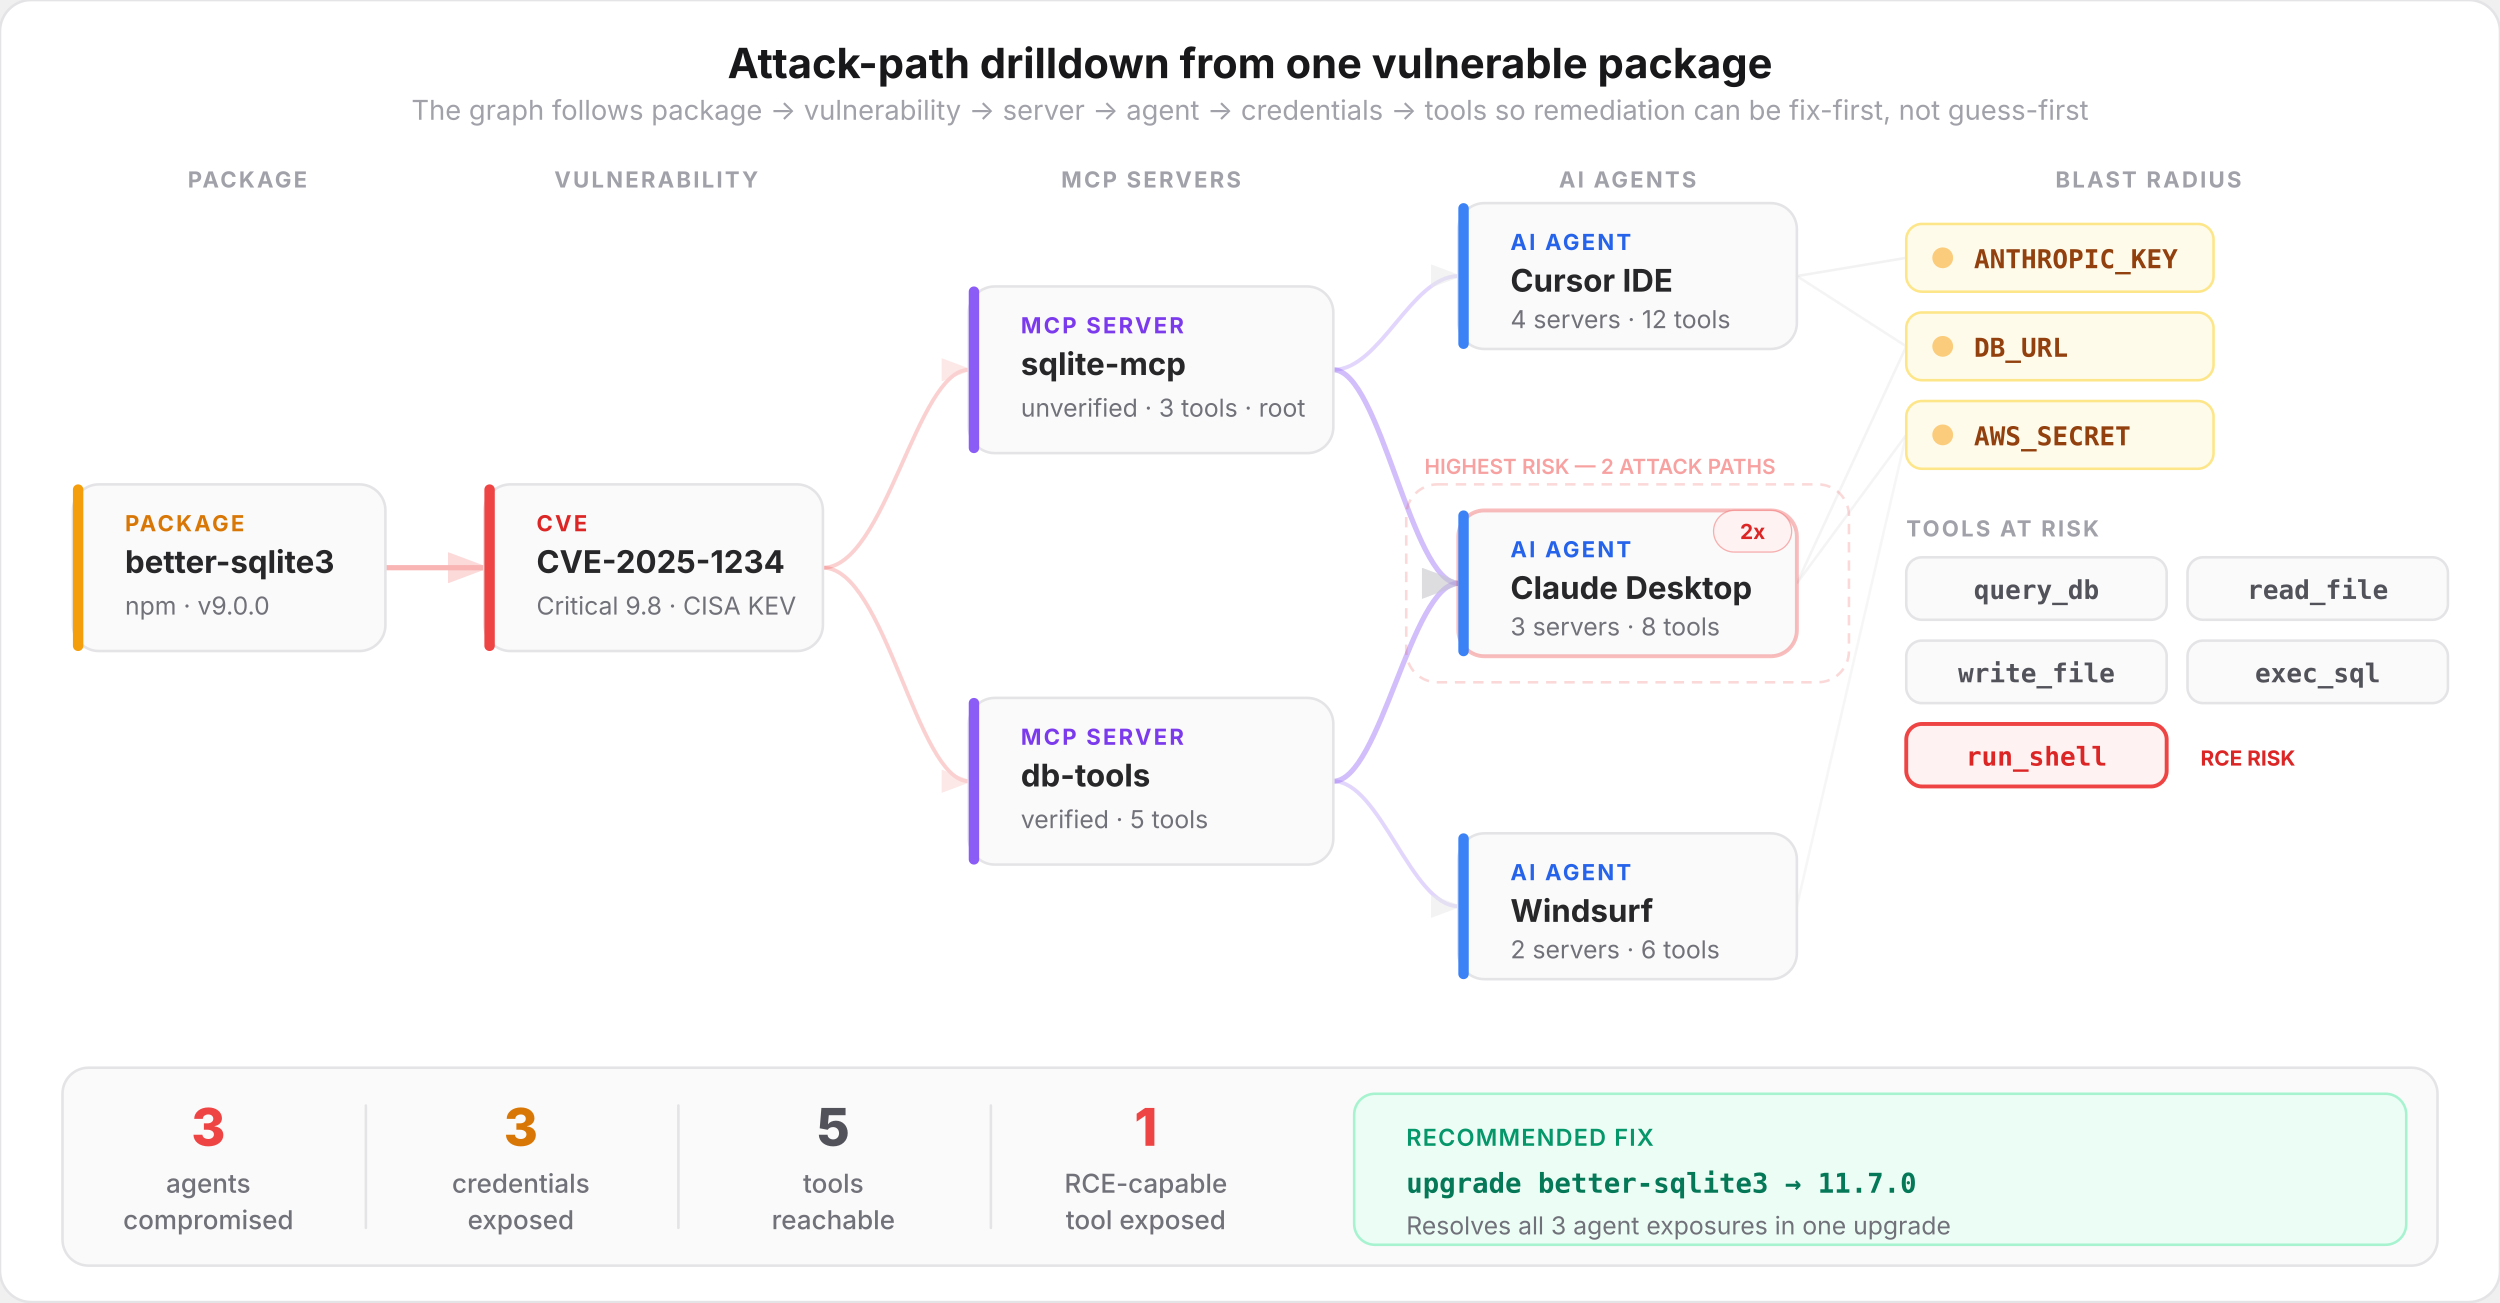
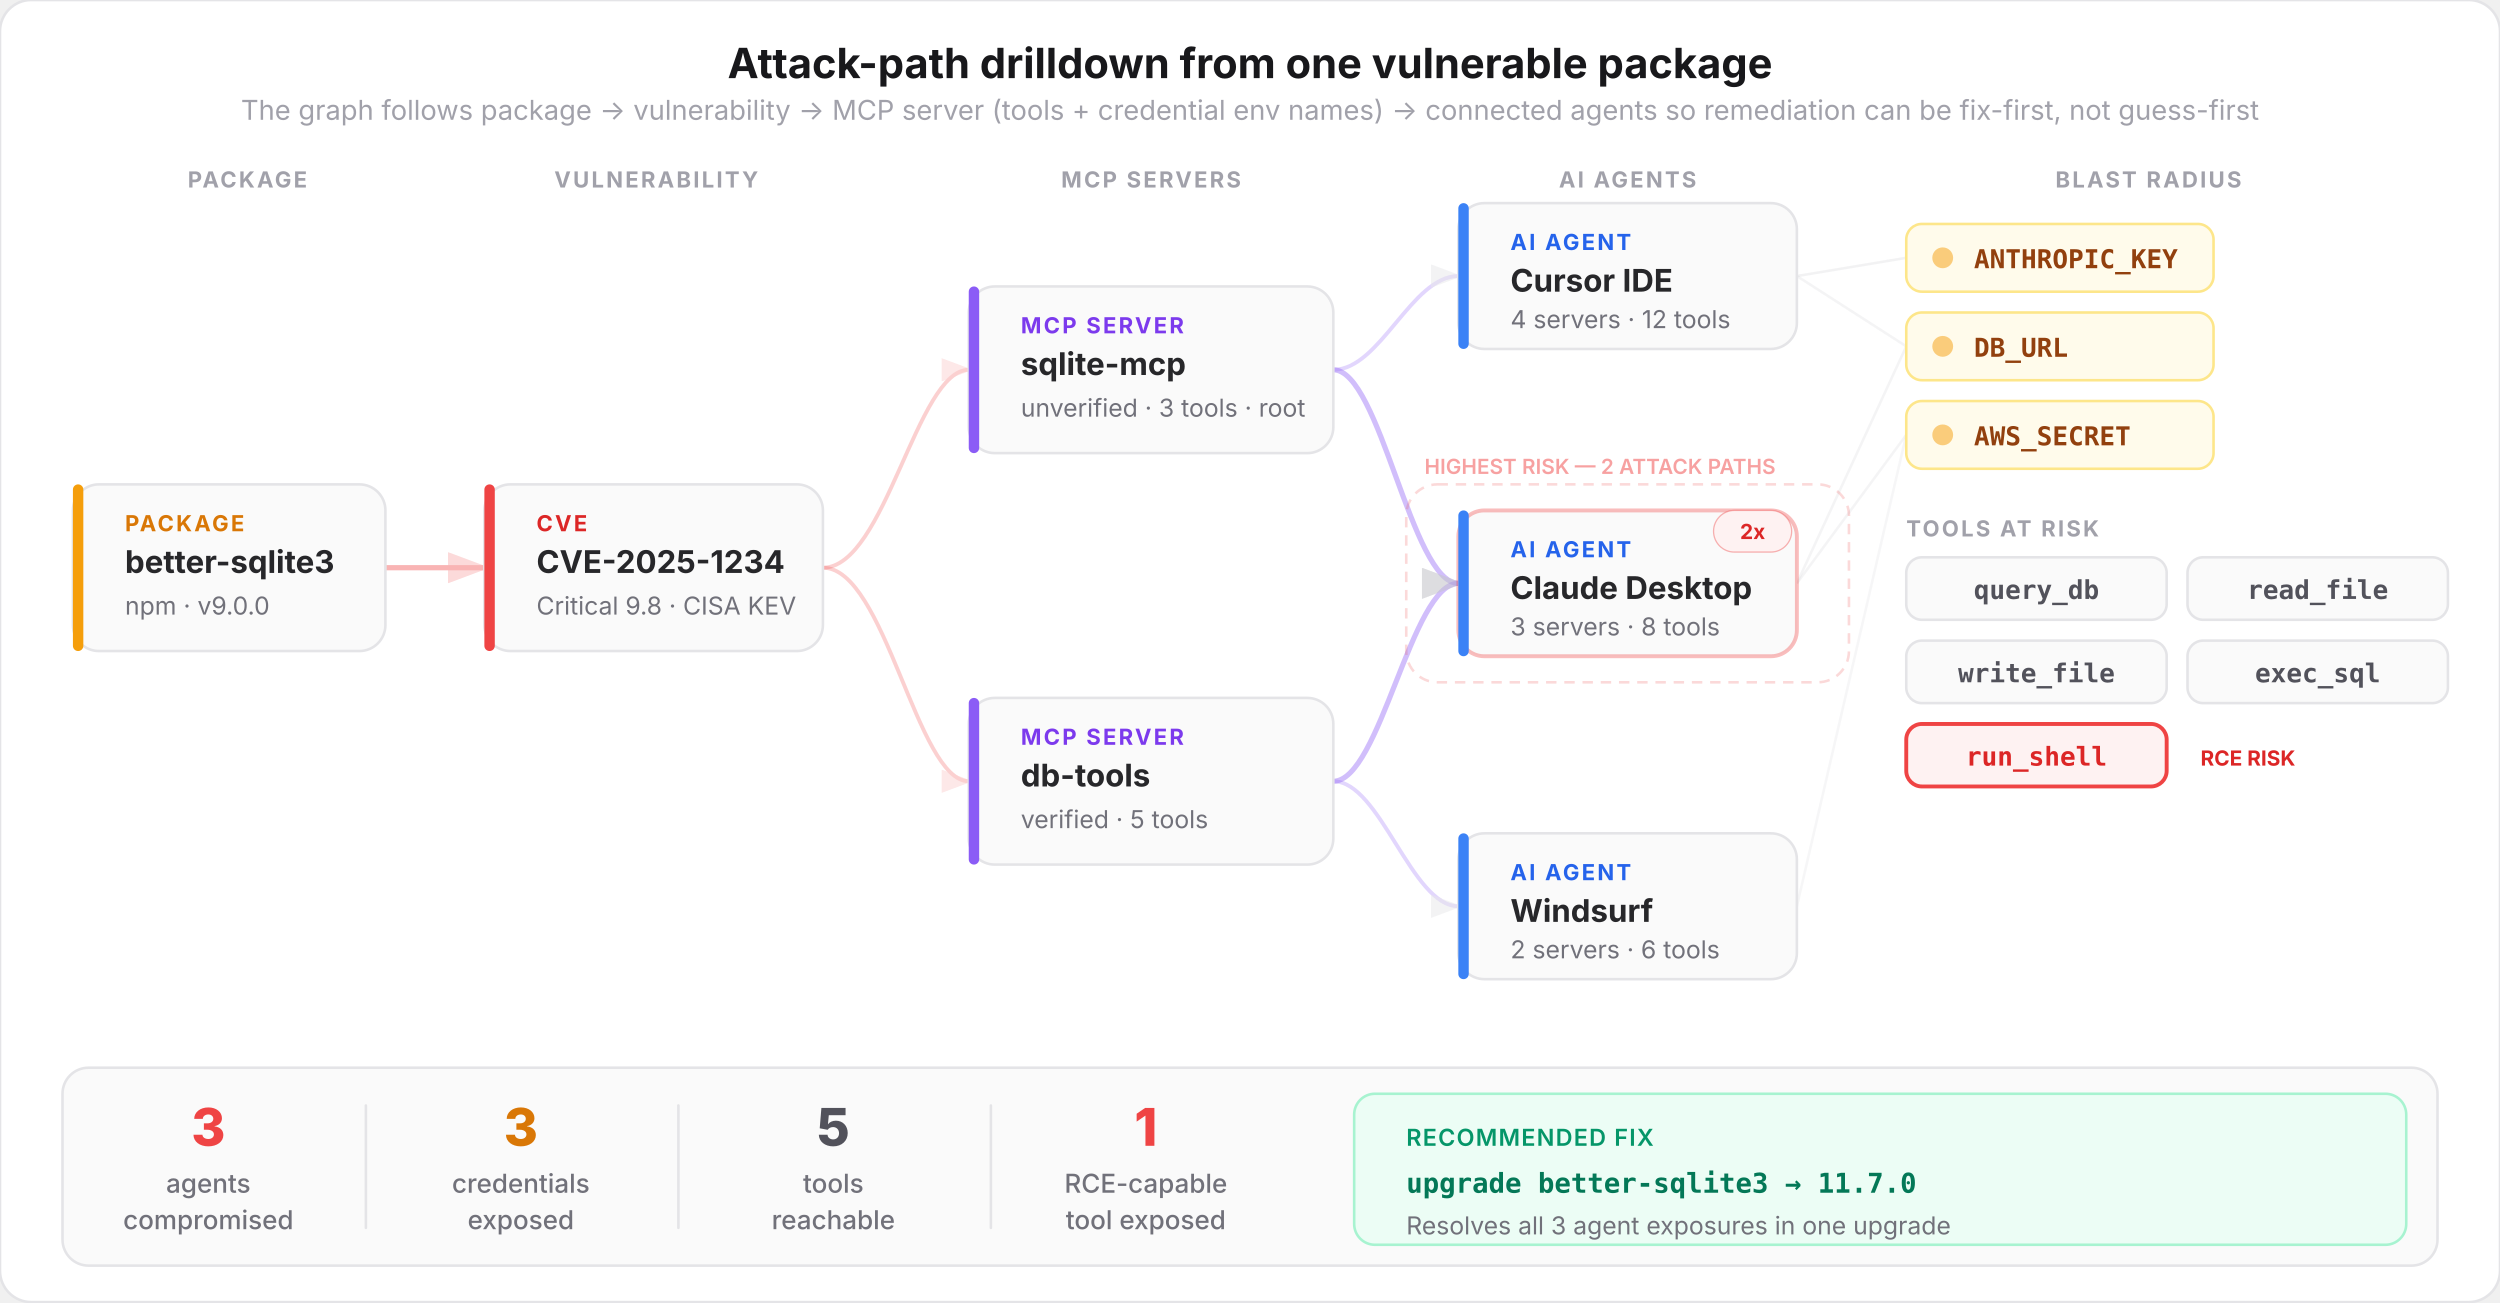
<svg xmlns="http://www.w3.org/2000/svg" viewBox="0 0 960 500" fill="none">
  <style>
    text { font-family: system-ui, -apple-system, 'Segoe UI', sans-serif; }
    .title { font-size: 16px; font-weight: 700; fill: #18181b; }
    .subtitle { font-size: 10.5px; font-weight: 400; fill: #a1a1aa; }
    .node-type { font-size: 8.5px; font-weight: 700; letter-spacing: 0.1em; }
    .node-label { font-size: 12px; font-weight: 700; fill: #27272a; }
    .node-detail { font-size: 9.5px; font-weight: 400; fill: #71717a; }
    .cred-label { font-size: 10px; font-weight: 600; font-family: ui-monospace, monospace; }
    .tool-label { font-size: 10px; font-weight: 600; font-family: ui-monospace, monospace; }
    .impact-num { font-size: 20px; font-weight: 800; }
    .impact-label { font-size: 10px; font-weight: 500; fill: #71717a; }
    .fix-label { font-size: 10.5px; font-weight: 700; font-family: ui-monospace, monospace; }
    .section-label { font-size: 8.5px; font-weight: 700; letter-spacing: 0.1em; fill: #a1a1aa; }
  </style>
  <defs>
    <marker id="arrow-red" viewBox="0 0 8 6" refX="7" refY="3" markerWidth="8" markerHeight="6" orient="auto">
      <path d="M0 0 L8 3 L0 6Z" fill="#ef4444" opacity="0.5" />
    </marker>
    <marker id="arrow-muted" viewBox="0 0 8 6" refX="7" refY="3" markerWidth="8" markerHeight="6" orient="auto">
      <path d="M0 0 L8 3 L0 6Z" fill="#a1a1aa" opacity="0.5" />
    </marker>
  </defs>
  <rect width="960" height="500" rx="12" fill="#ffffff" stroke="#e4e4e7" stroke-width="1" />
  <text x="480" y="30" text-anchor="middle" class="title">Attack-path drilldown from one vulnerable package</text>
-   <text x="480" y="46" text-anchor="middle" class="subtitle">The graph follows package → vulnerability → server → agent → credentials → tools so remediation can be fix-first, not guess-first</text>
+   <text x="480" y="46" text-anchor="middle" class="subtitle">The graph follows package → vulnerability → MCP server (tools + credential env names) → connected agents so remediation can be fix-first, not guess-first</text>
  <line x1="148" y1="218" x2="186" y2="218" stroke="#ef4444" stroke-width="2" opacity="0.4" marker-end="url(#arrow-red)" />
  <path d="M316 218 C340 218, 352 142, 372 142" stroke="#ef4444" stroke-width="1.5" opacity="0.25" fill="none" marker-end="url(#arrow-red)" />
  <path d="M316 218 C340 218, 352 300, 372 300" stroke="#ef4444" stroke-width="1.5" opacity="0.25" fill="none" marker-end="url(#arrow-red)" />
  <path d="M512 142 C530 142, 542 106, 560 106" stroke="#8b5cf6" stroke-width="1.5" opacity="0.25" fill="none" marker-end="url(#arrow-muted)" />
  <path d="M512 142 C530 142, 542 224, 560 224" stroke="#8b5cf6" stroke-width="2" opacity="0.4" fill="none" marker-end="url(#arrow-muted)" />
  <path d="M512 300 C530 300, 542 224, 560 224" stroke="#8b5cf6" stroke-width="2" opacity="0.4" fill="none" marker-end="url(#arrow-muted)" />
  <path d="M512 300 C530 300, 542 348, 560 348" stroke="#8b5cf6" stroke-width="1.5" opacity="0.25" fill="none" marker-end="url(#arrow-muted)" />
  <line x1="690" y1="106" x2="732" y2="99" stroke="#d4d4d8" stroke-width="1" opacity="0.3" />
  <line x1="690" y1="106" x2="732" y2="133" stroke="#d4d4d8" stroke-width="1" opacity="0.25" />
  <line x1="690" y1="224" x2="732" y2="133" stroke="#d4d4d8" stroke-width="1" opacity="0.25" />
  <line x1="690" y1="224" x2="732" y2="167" stroke="#d4d4d8" stroke-width="1" opacity="0.25" />
  <line x1="690" y1="348" x2="732" y2="167" stroke="#d4d4d8" stroke-width="1" opacity="0.2" />
  <text x="95" y="72" text-anchor="middle" class="section-label">PACKAGE</text>
  <text x="252" y="72" text-anchor="middle" class="section-label">VULNERABILITY</text>
  <text x="442" y="72" text-anchor="middle" class="section-label">MCP SERVERS</text>
  <text x="625" y="72" text-anchor="middle" class="section-label">AI AGENTS</text>
  <text x="825" y="72" text-anchor="middle" class="section-label">BLAST RADIUS</text>
  <rect x="28" y="186" width="120" height="64" rx="10" fill="#fafafa" stroke="#e4e4e7" stroke-width="1" />
  <rect x="28" y="186" width="4" height="64" rx="2" fill="#f59e0b" />
  <text x="48" y="204" class="node-type" fill="#d97706">PACKAGE</text>
  <text x="48" y="220" class="node-label">better-sqlite3</text>
  <text x="48" y="236" class="node-detail">npm · v9.0.0</text>
  <rect x="186" y="186" width="130" height="64" rx="10" fill="#fafafa" stroke="#e4e4e7" stroke-width="1" />
  <rect x="186" y="186" width="4" height="64" rx="2" fill="#ef4444" />
  <text x="206" y="204" class="node-type" fill="#dc2626">CVE</text>
  <text x="206" y="220" class="node-label" fill="#991b1b">CVE-2025-1234</text>
  <text x="206" y="236" class="node-detail">Critical 9.8 · CISA KEV</text>
  <rect x="372" y="110" width="140" height="64" rx="10" fill="#fafafa" stroke="#e4e4e7" stroke-width="1" />
  <rect x="372" y="110" width="4" height="64" rx="2" fill="#8b5cf6" />
  <text x="392" y="128" class="node-type" fill="#7c3aed">MCP SERVER</text>
  <text x="392" y="144" class="node-label">sqlite-mcp</text>
  <text x="392" y="160" class="node-detail">unverified · 3 tools · root</text>
  <rect x="372" y="268" width="140" height="64" rx="10" fill="#fafafa" stroke="#e4e4e7" stroke-width="1" />
  <rect x="372" y="268" width="4" height="64" rx="2" fill="#8b5cf6" />
  <text x="392" y="286" class="node-type" fill="#7c3aed">MCP SERVER</text>
  <text x="392" y="302" class="node-label">db-tools</text>
  <text x="392" y="318" class="node-detail">verified · 5 tools</text>
  <rect x="560" y="78" width="130" height="56" rx="10" fill="#fafafa" stroke="#e4e4e7" stroke-width="1" />
  <rect x="560" y="78" width="4" height="56" rx="2" fill="#3b82f6" />
  <text x="580" y="96" class="node-type" fill="#2563eb">AI AGENT</text>
  <text x="580" y="112" class="node-label">Cursor IDE</text>
  <text x="580" y="126" class="node-detail">4 servers · 12 tools</text>
  <rect x="560" y="196" width="130" height="56" rx="10" fill="#fafafa" stroke="#ef4444" stroke-width="1.5" stroke-opacity="0.35" />
  <rect x="560" y="196" width="4" height="56" rx="2" fill="#3b82f6" />
  <text x="580" y="214" class="node-type" fill="#2563eb">AI AGENT</text>
  <text x="580" y="230" class="node-label">Claude Desktop</text>
  <text x="580" y="244" class="node-detail">3 servers · 8 tools</text>
  <rect x="658" y="196" width="30" height="16" rx="8" fill="#fef2f2" stroke="#ef4444" stroke-width="0.5" stroke-opacity="0.4" />
  <text x="673" y="207" text-anchor="middle" font-size="8" font-weight="700" fill="#dc2626" font-family="system-ui, sans-serif">2x</text>
  <rect x="560" y="320" width="130" height="56" rx="10" fill="#fafafa" stroke="#e4e4e7" stroke-width="1" />
  <rect x="560" y="320" width="4" height="56" rx="2" fill="#3b82f6" />
  <text x="580" y="338" class="node-type" fill="#2563eb">AI AGENT</text>
  <text x="580" y="354" class="node-label">Windsurf</text>
  <text x="580" y="368" class="node-detail">2 servers · 6 tools</text>
  <rect x="732" y="86" width="118" height="26" rx="6" fill="#fffbeb" stroke="#fde68a" stroke-width="1" />
  <circle cx="746" cy="99" r="4" fill="#f59e0b" opacity="0.5" />
  <text x="758" y="103" class="cred-label" fill="#92400e">ANTHROPIC_KEY</text>
  <rect x="732" y="120" width="118" height="26" rx="6" fill="#fffbeb" stroke="#fde68a" stroke-width="1" />
  <circle cx="746" cy="133" r="4" fill="#f59e0b" opacity="0.5" />
  <text x="758" y="137" class="cred-label" fill="#92400e">DB_URL</text>
  <rect x="732" y="154" width="118" height="26" rx="6" fill="#fffbeb" stroke="#fde68a" stroke-width="1" />
  <circle cx="746" cy="167" r="4" fill="#f59e0b" opacity="0.5" />
  <text x="758" y="171" class="cred-label" fill="#92400e">AWS_SECRET</text>
  <text x="732" y="206" class="section-label">TOOLS AT RISK</text>
  <rect x="732" y="214" width="100" height="24" rx="6" fill="#fafafa" stroke="#e4e4e7" stroke-width="1" />
  <text x="782" y="230" text-anchor="middle" class="tool-label" fill="#52525b">query_db</text>
  <rect x="840" y="214" width="100" height="24" rx="6" fill="#fafafa" stroke="#e4e4e7" stroke-width="1" />
  <text x="890" y="230" text-anchor="middle" class="tool-label" fill="#52525b">read_file</text>
  <rect x="732" y="246" width="100" height="24" rx="6" fill="#fafafa" stroke="#e4e4e7" stroke-width="1" />
  <text x="782" y="262" text-anchor="middle" class="tool-label" fill="#52525b">write_file</text>
  <rect x="840" y="246" width="100" height="24" rx="6" fill="#fafafa" stroke="#e4e4e7" stroke-width="1" />
  <text x="890" y="262" text-anchor="middle" class="tool-label" fill="#52525b">exec_sql</text>
  <rect x="732" y="278" width="100" height="24" rx="6" fill="#fef2f2" stroke="#ef4444" stroke-width="1.5" />
  <text x="782" y="294" text-anchor="middle" class="tool-label" fill="#dc2626">run_shell</text>
  <text x="845" y="294" font-size="8" font-weight="700" fill="#dc2626" font-family="system-ui, sans-serif">RCE RISK</text>
  <rect x="540" y="186" width="170" height="76" rx="12" stroke="#ef4444" stroke-width="1" stroke-dasharray="4 3" stroke-opacity="0.2" fill="none" />
  <text x="547" y="182" font-size="8" font-weight="600" fill="#ef4444" opacity="0.5" font-family="system-ui, sans-serif">HIGHEST RISK — 2 ATTACK PATHS</text>
  <rect x="24" y="410" width="912" height="76" rx="10" fill="#fafafa" stroke="#e4e4e7" stroke-width="1" />
  <text x="80" y="440" text-anchor="middle" class="impact-num" fill="#ef4444">3</text>
  <text x="80" y="458" text-anchor="middle" class="impact-label">agents</text>
  <text x="80" y="472" text-anchor="middle" class="impact-label">compromised</text>
  <rect x="140" y="424" width="1" height="48" rx="0.5" fill="#e4e4e7" />
  <text x="200" y="440" text-anchor="middle" class="impact-num" fill="#d97706">3</text>
  <text x="200" y="458" text-anchor="middle" class="impact-label">credentials</text>
  <text x="200" y="472" text-anchor="middle" class="impact-label">exposed</text>
  <rect x="260" y="424" width="1" height="48" rx="0.5" fill="#e4e4e7" />
  <text x="320" y="440" text-anchor="middle" class="impact-num" fill="#52525b">5</text>
  <text x="320" y="458" text-anchor="middle" class="impact-label">tools</text>
  <text x="320" y="472" text-anchor="middle" class="impact-label">reachable</text>
  <rect x="380" y="424" width="1" height="48" rx="0.5" fill="#e4e4e7" />
  <text x="440" y="440" text-anchor="middle" class="impact-num" fill="#ef4444">1</text>
  <text x="440" y="458" text-anchor="middle" class="impact-label">RCE-capable</text>
  <text x="440" y="472" text-anchor="middle" class="impact-label">tool exposed</text>
  <rect x="520" y="420" width="404" height="58" rx="8" fill="#ecfdf5" stroke="#a7f3d0" stroke-width="1" />
  <text x="540" y="440" font-size="9" font-weight="600" fill="#059669" letter-spacing="0.05em" font-family="system-ui, sans-serif">RECOMMENDED FIX</text>
  <text x="540" y="458" class="fix-label" fill="#047857">upgrade better-sqlite3 → 11.7.0</text>
  <text x="540" y="474" class="node-detail" fill="#059669">Resolves all 3 agent exposures in one upgrade</text>
</svg>
